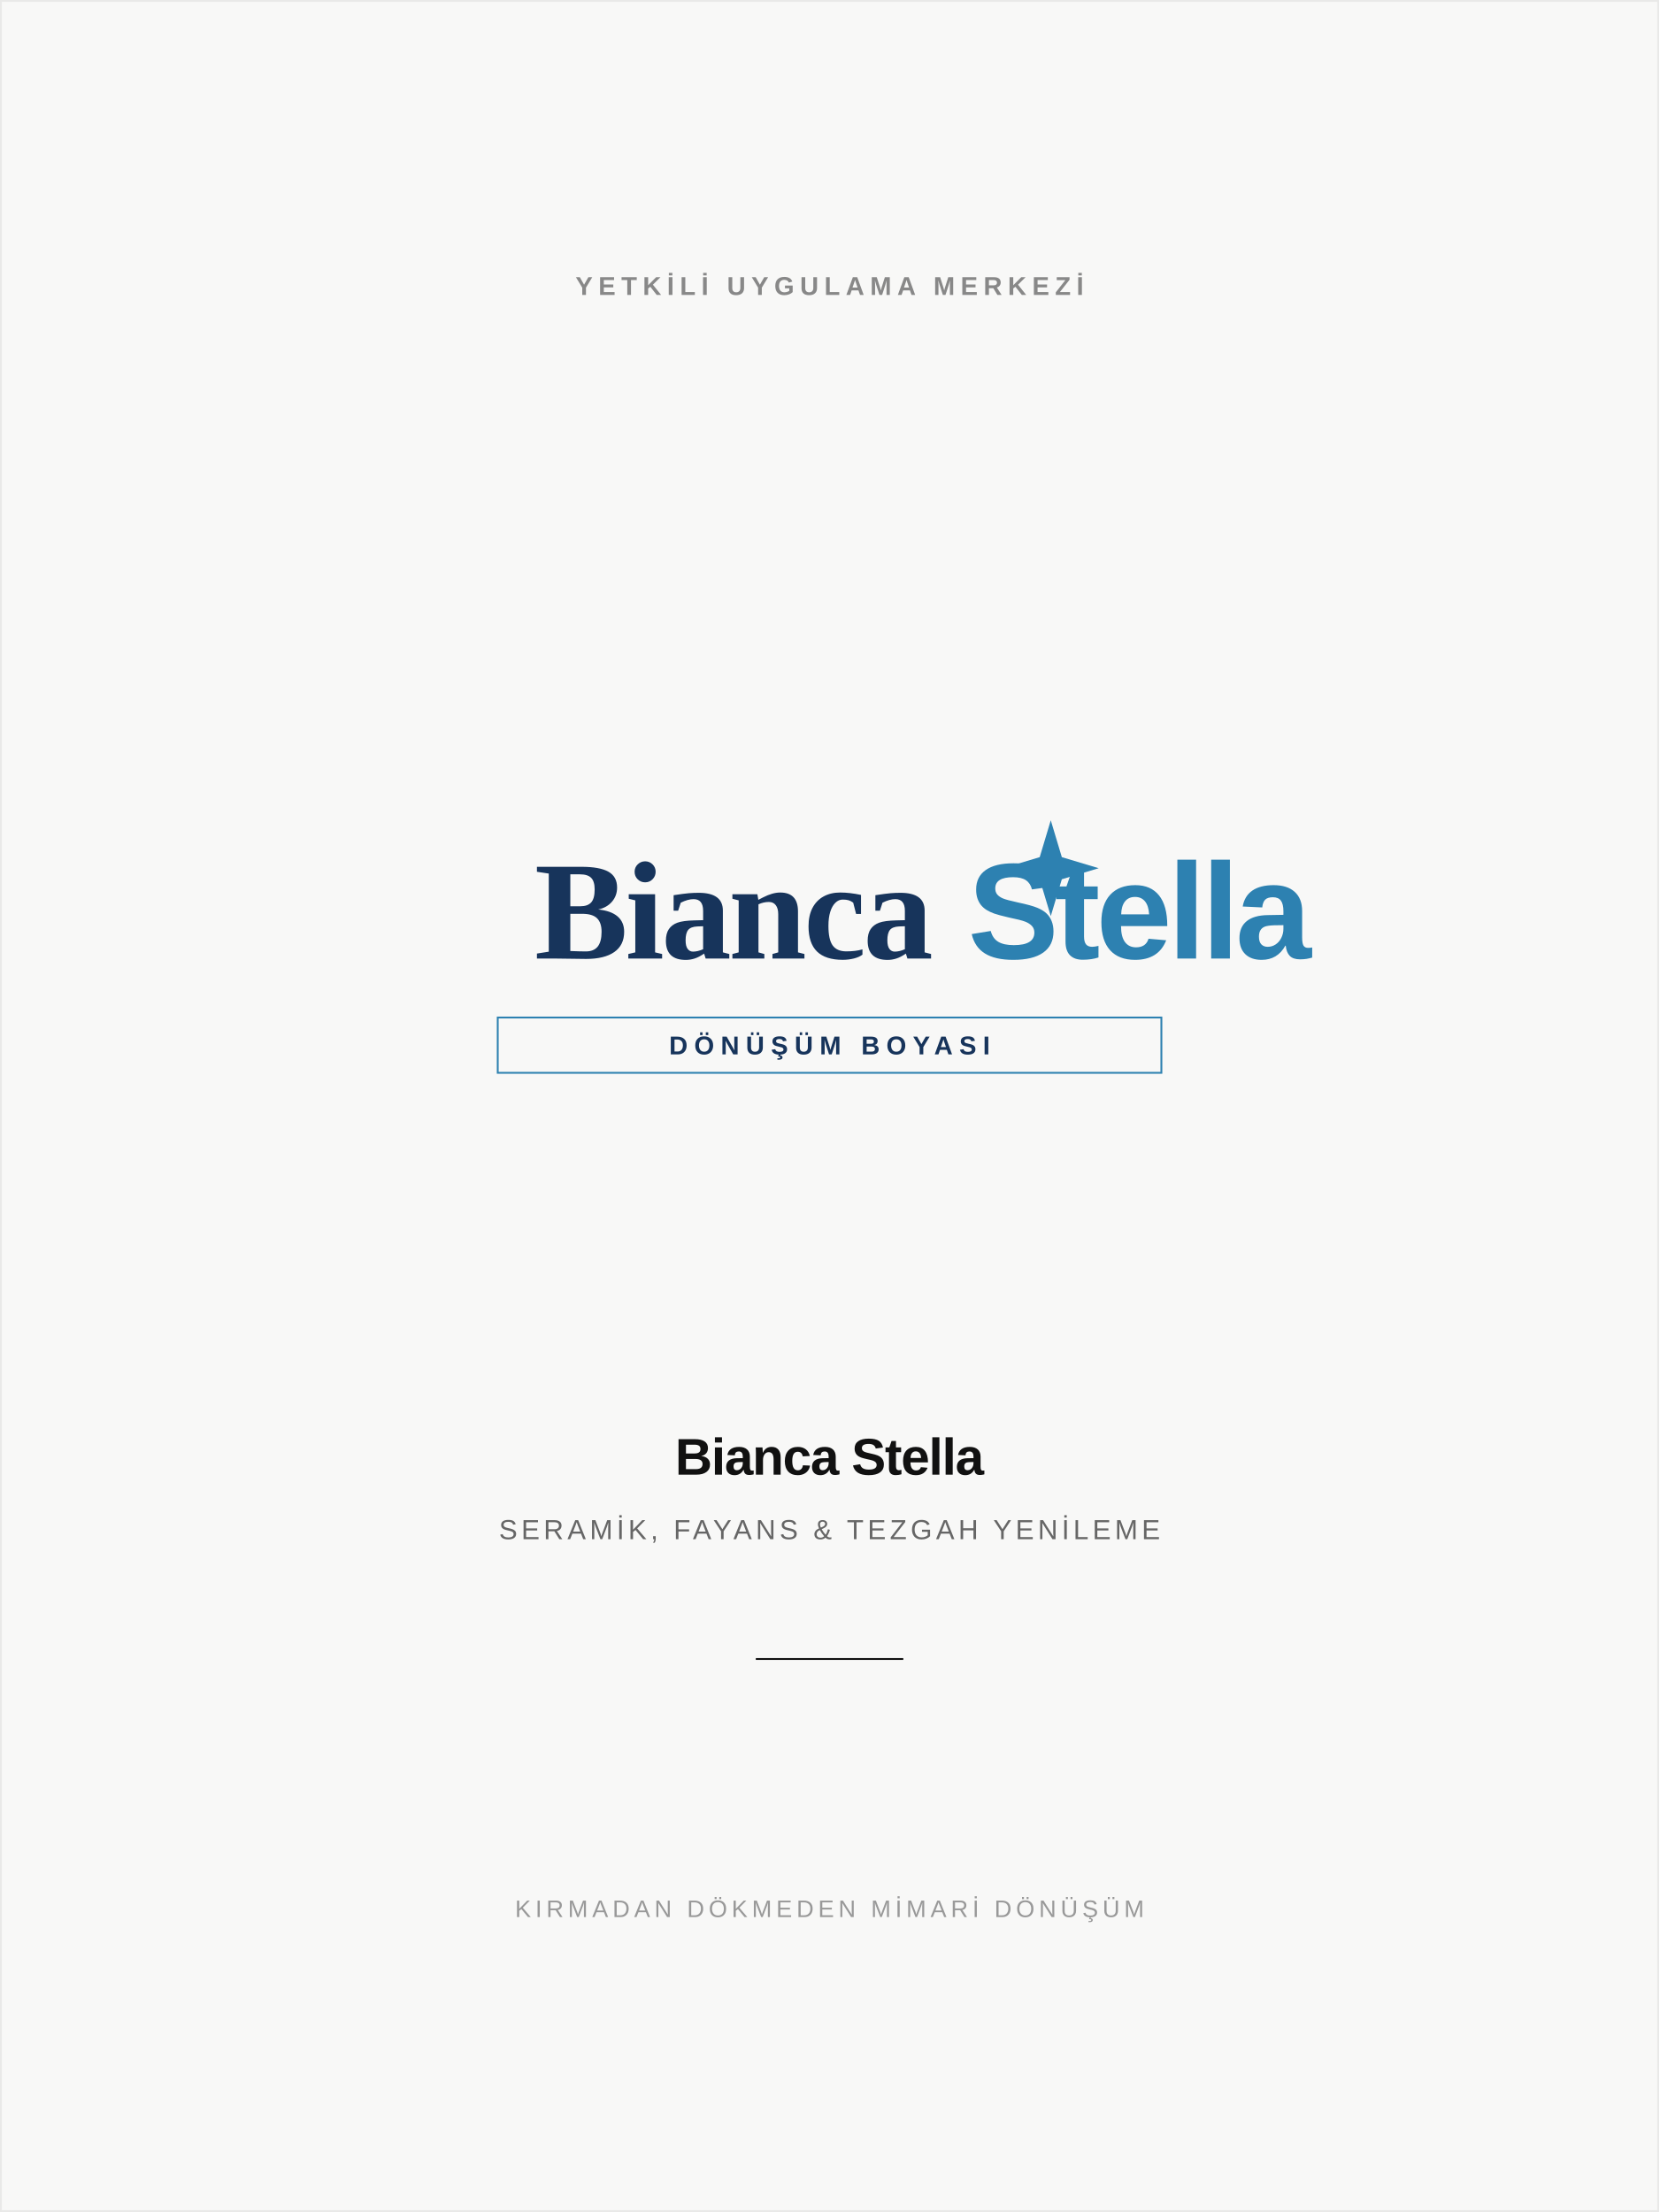
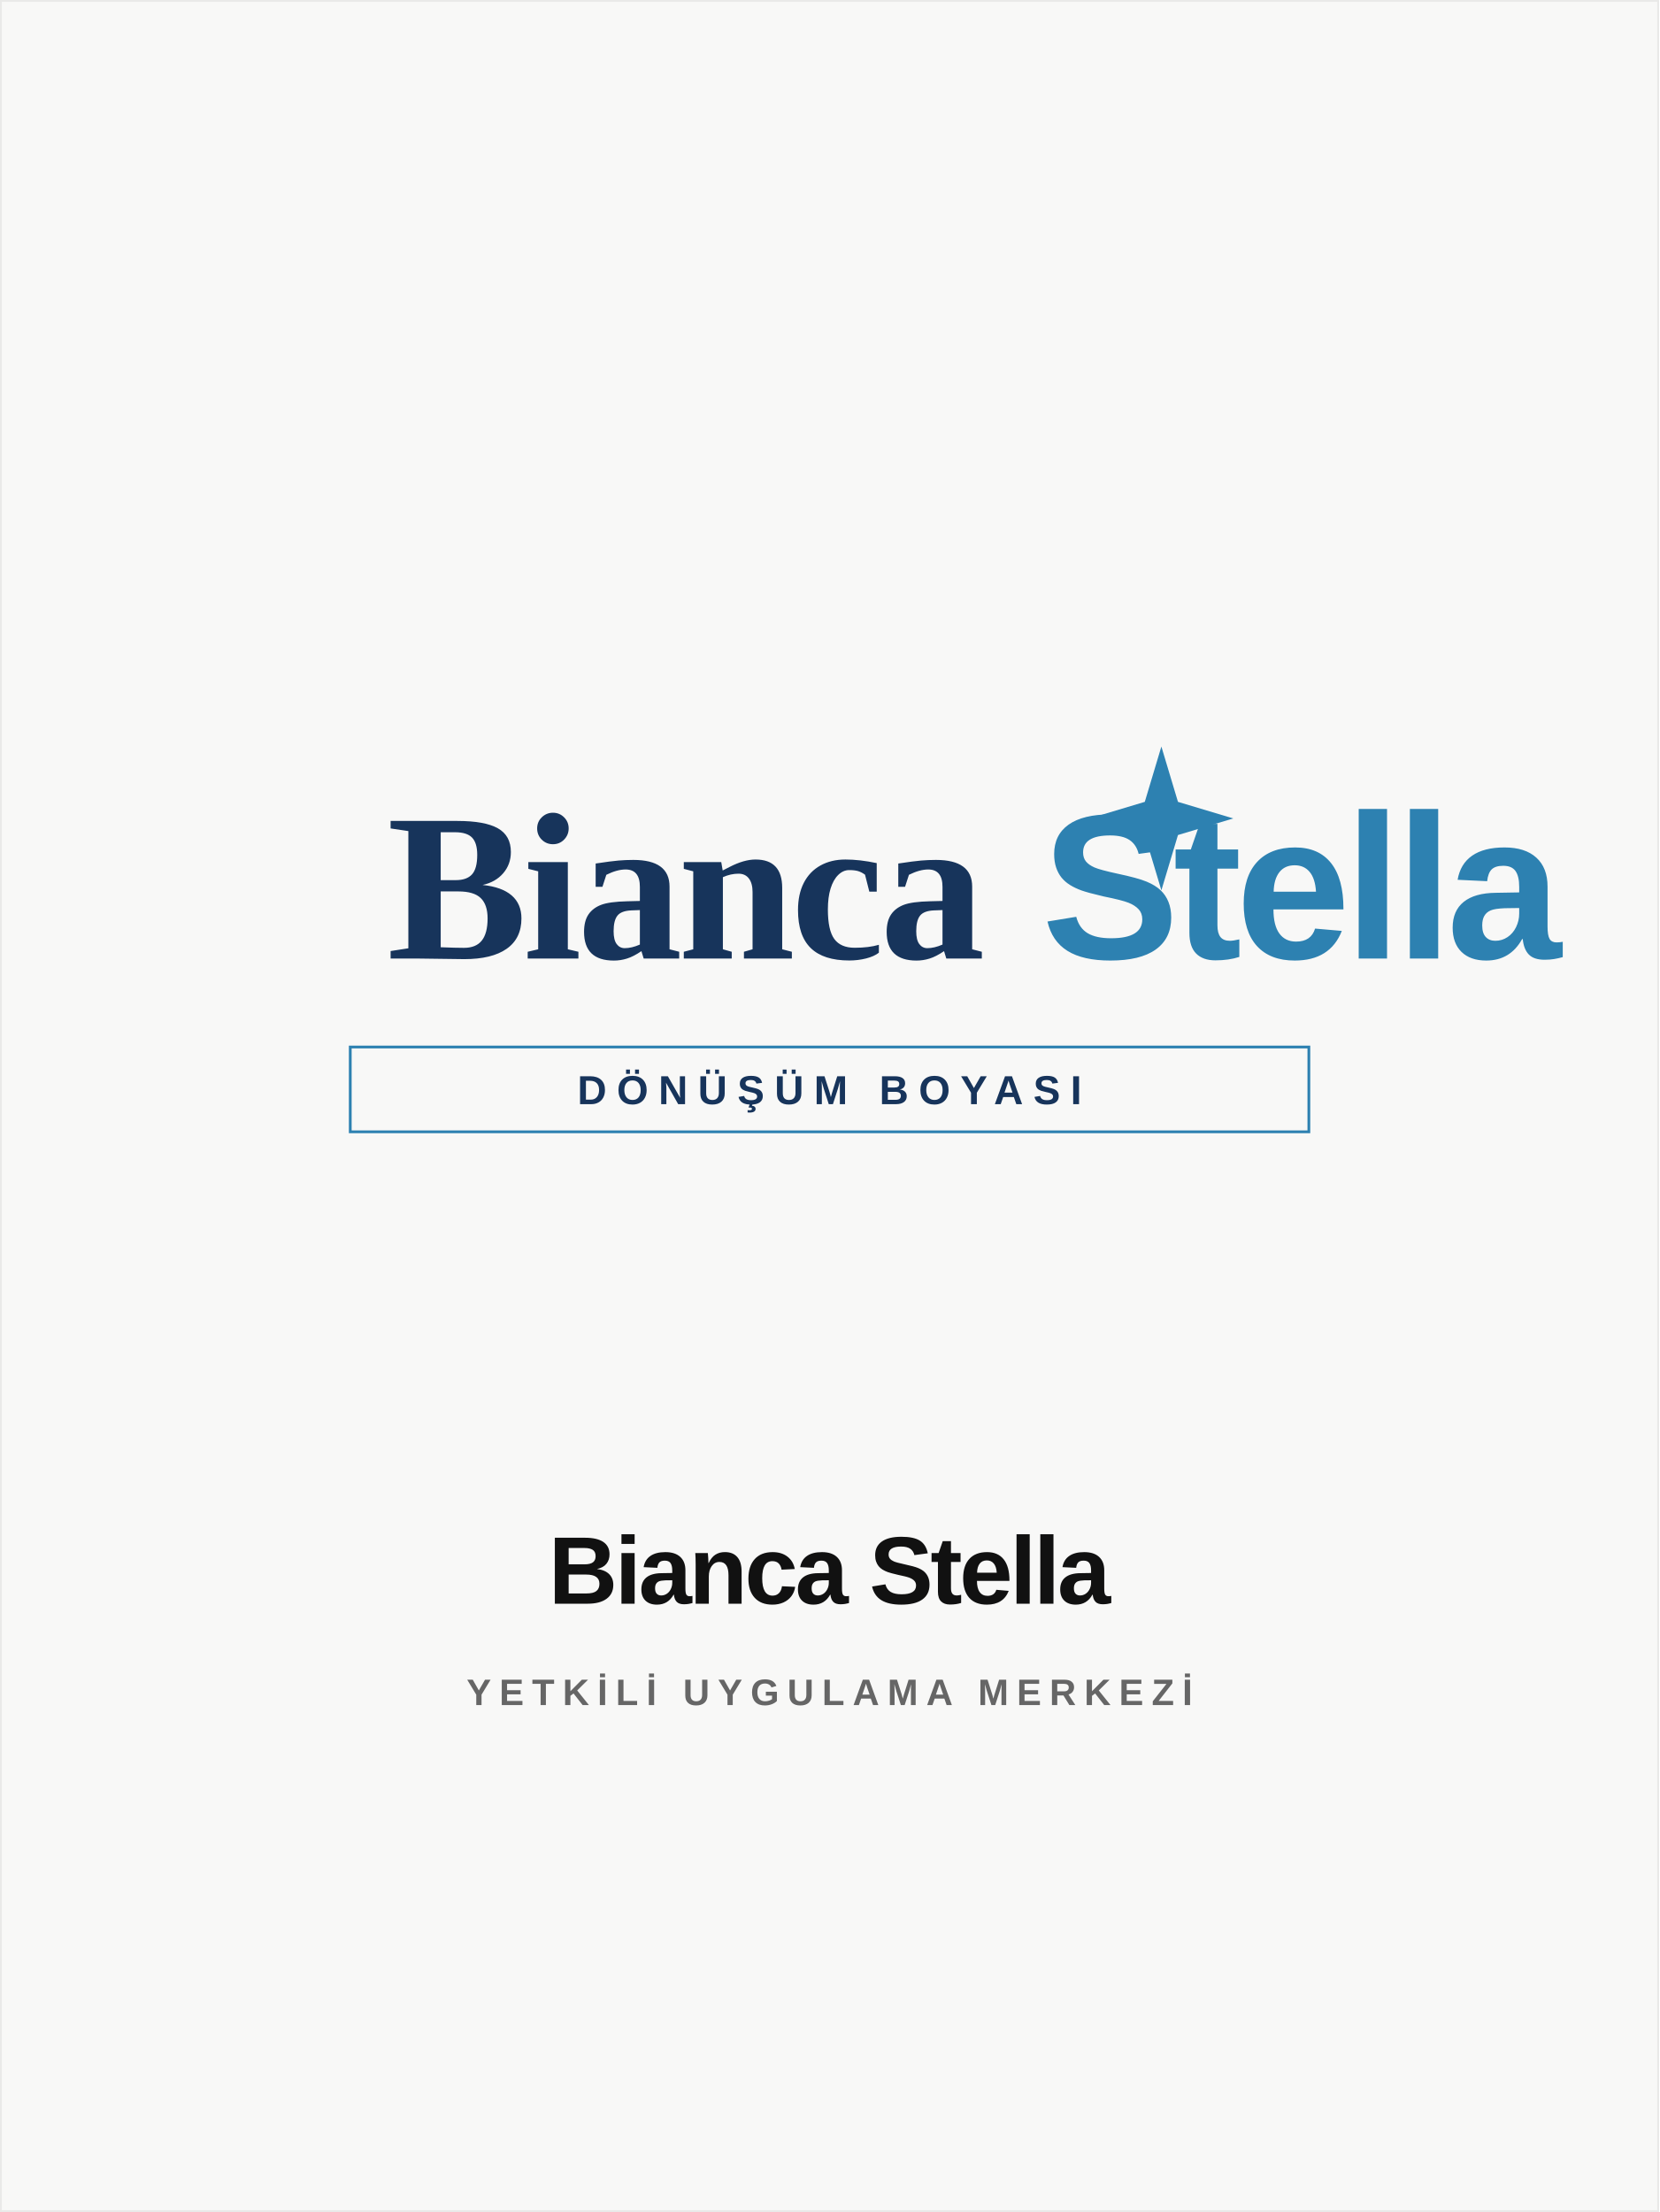
<svg xmlns="http://www.w3.org/2000/svg" viewBox="0 0 900 1200" width="100%" height="100%">
  <rect width="900" height="1200" fill="#F8F8F7" />
  <rect x="0.5" y="0.5" width="899" height="1199" fill="none" stroke="rgba(0,0,0,0.06)" stroke-width="1" />
-   <text x="450" y="160" font-family="-apple-system, BlinkMacSystemFont, 'Helvetica Neue', Arial, sans-serif" font-size="14" font-weight="600" letter-spacing="0.22em" fill="#888888" text-anchor="middle">YETKİLİ UYGULAMA MERKEZİ</text>
  <g transform="translate(450, 520)">
-     <path d="M 120,-75 L 126,-55 L 146,-49 L 126,-43 L 120,-23 L 114,-43 L 94,-49 L 114,-55 Z" fill="#2D81B1" />
-     <text x="-160" y="0" font-family="Georgia, 'Times New Roman', serif" font-size="76" font-weight="700" letter-spacing="-0.02em" fill="#17345B">Bianca</text>
-     <text x="75" y="0" font-family="-apple-system, BlinkMacSystemFont, 'Helvetica Neue', Arial, sans-serif" font-size="74" font-weight="800" letter-spacing="-0.03em" fill="#2D81B1">Stella</text>
-     <rect x="-180" y="32" width="360" height="30" fill="none" stroke="#2D81B1" stroke-width="1" />
-     <text x="0" y="52" font-family="-apple-system, BlinkMacSystemFont, 'Helvetica Neue', Arial, sans-serif" font-size="14" font-weight="700" letter-spacing="0.25em" fill="#17345B" text-anchor="middle">DÖNÜŞÜM BOYASI</text>
+     <path d="M 180,-115 L 189,-85 L 219,-76 L 189,-67 L 180,-37 L 171,-67 L 141,-76 L 171,-85 Z" fill="#2D81B1" />
+     <text x="-240" y="0" font-family="Georgia, 'Times New Roman', serif" font-size="114" font-weight="700" letter-spacing="-0.02em" fill="#17345B">Bianca</text>
+     <text x="115" y="0" font-family="-apple-system, BlinkMacSystemFont, 'Helvetica Neue', Arial, sans-serif" font-size="112" font-weight="800" letter-spacing="-0.03em" fill="#2D81B1">Stella</text>
+     <rect x="-260" y="48" width="520" height="46" fill="none" stroke="#2D81B1" stroke-width="1.5" />
+     <text x="0" y="79" font-family="-apple-system, BlinkMacSystemFont, 'Helvetica Neue', Arial, sans-serif" font-size="22" font-weight="800" letter-spacing="0.25em" fill="#17345B" text-anchor="middle">DÖNÜŞÜM BOYASI</text>
  </g>
-   <text x="450" y="800" font-family="-apple-system, BlinkMacSystemFont, 'Helvetica Neue', Arial, sans-serif" font-size="28" font-weight="700" letter-spacing="-0.02em" fill="#111111" text-anchor="middle">Bianca Stella</text>
-   <text x="450" y="835" font-family="-apple-system, BlinkMacSystemFont, 'Helvetica Neue', Arial, sans-serif" font-size="15" font-weight="500" letter-spacing="0.14em" fill="#666666" text-anchor="middle">SERAMİK, FAYANS &amp; TEZGAH YENİLEME</text>
-   <line x1="410" y1="900" x2="490" y2="900" stroke="#111111" stroke-width="1" />
-   <text x="450" y="1040" font-family="-apple-system, BlinkMacSystemFont, 'Helvetica Neue', Arial, sans-serif" font-size="13" font-weight="400" letter-spacing="0.18em" fill="#999999" text-anchor="middle">KIRMADAN DÖKMEDEN MİMARİ DÖNÜŞÜM</text>
+   <text x="450" y="870" font-family="-apple-system, BlinkMacSystemFont, 'Helvetica Neue', Arial, sans-serif" font-size="52" font-weight="800" letter-spacing="-0.03em" fill="#111111" text-anchor="middle">Bianca Stella</text>
+   <text x="450" y="925" font-family="-apple-system, BlinkMacSystemFont, 'Helvetica Neue', Arial, sans-serif" font-size="20" font-weight="600" letter-spacing="0.22em" fill="#666666" text-anchor="middle">YETKİLİ UYGULAMA MERKEZİ</text>
</svg>
